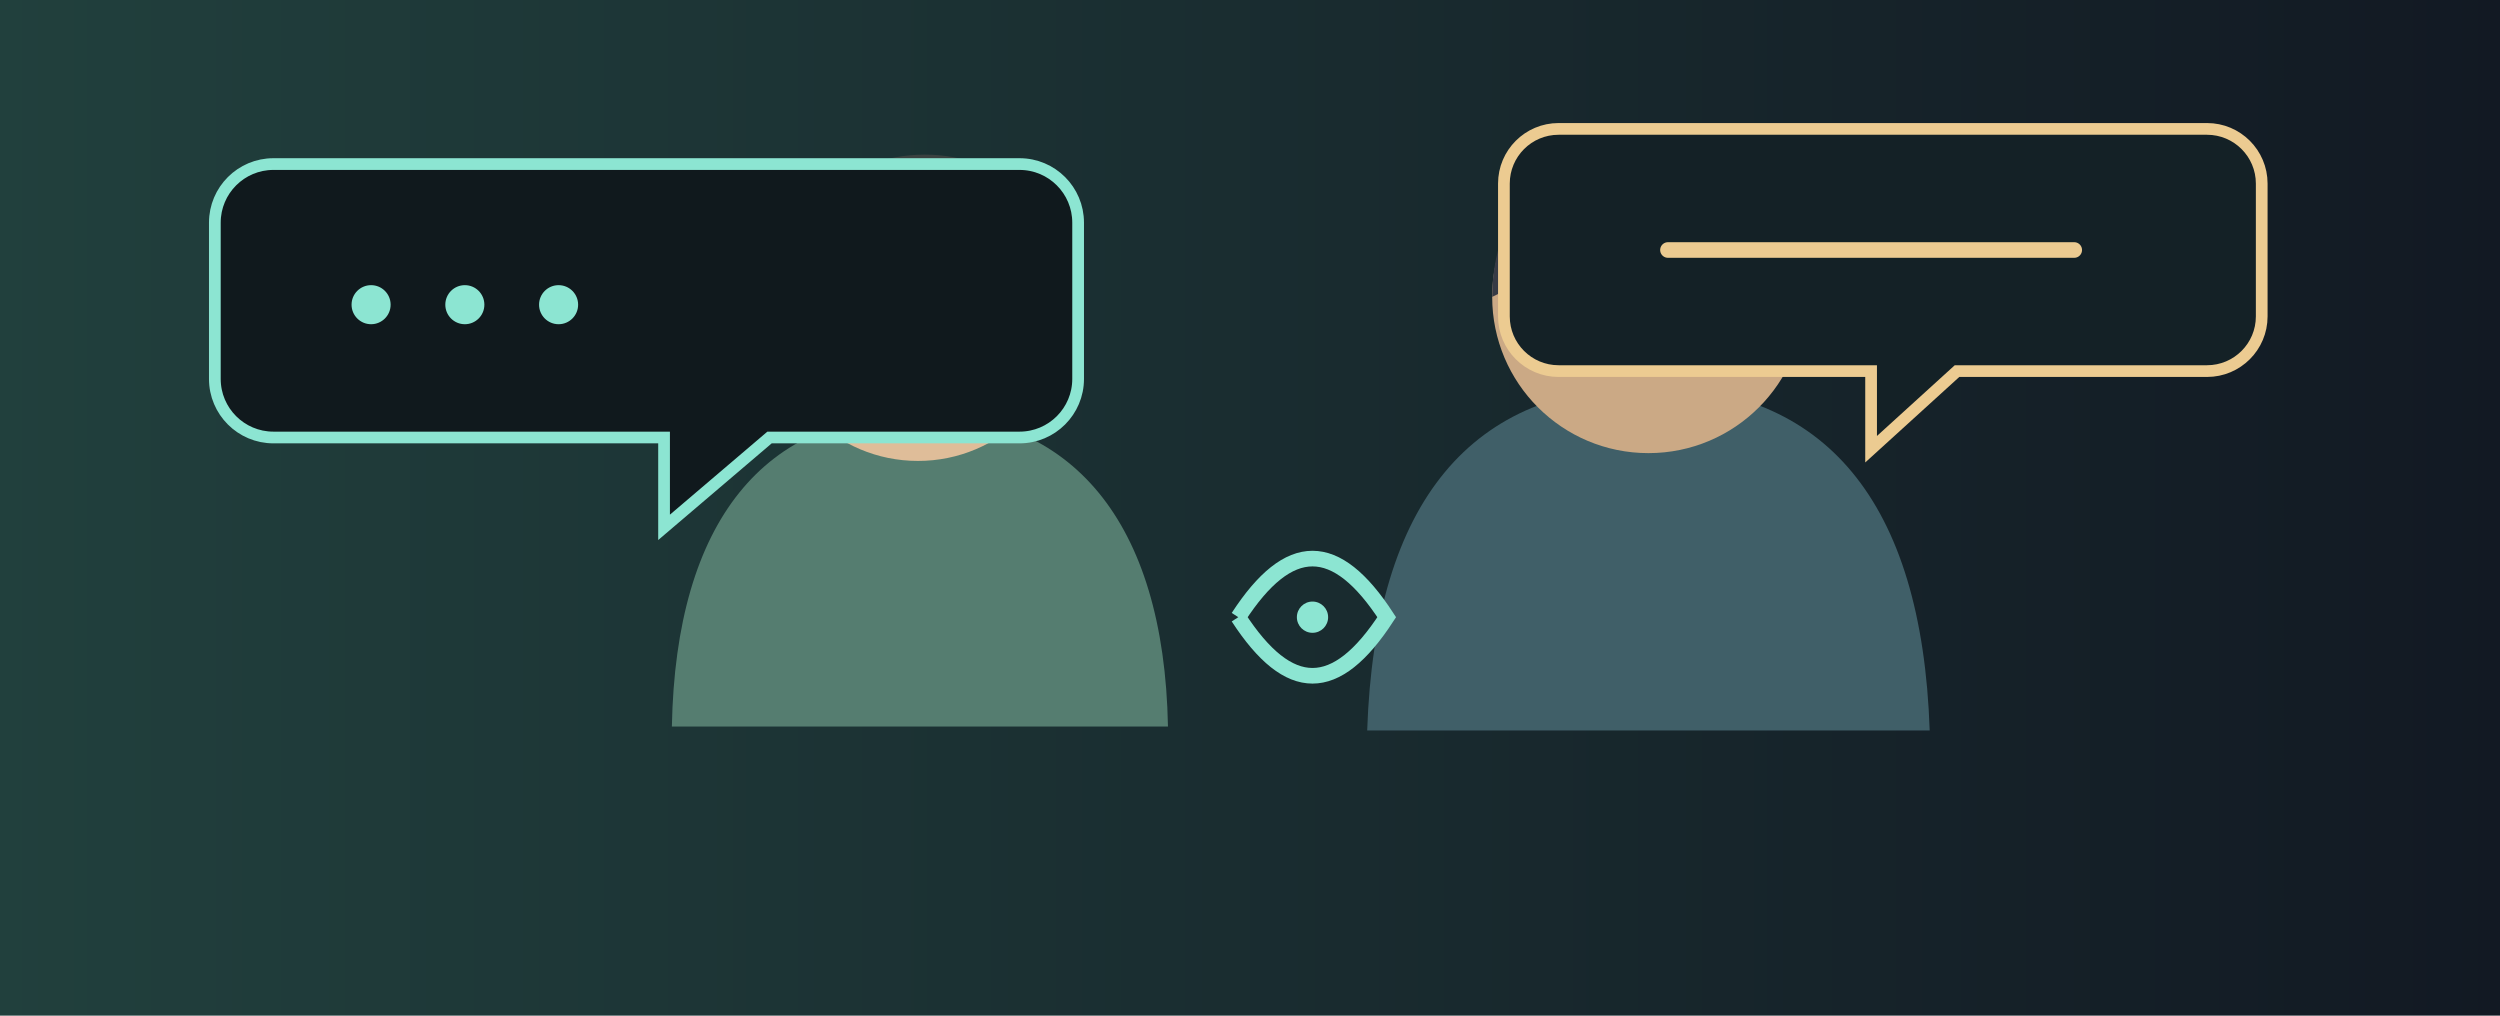
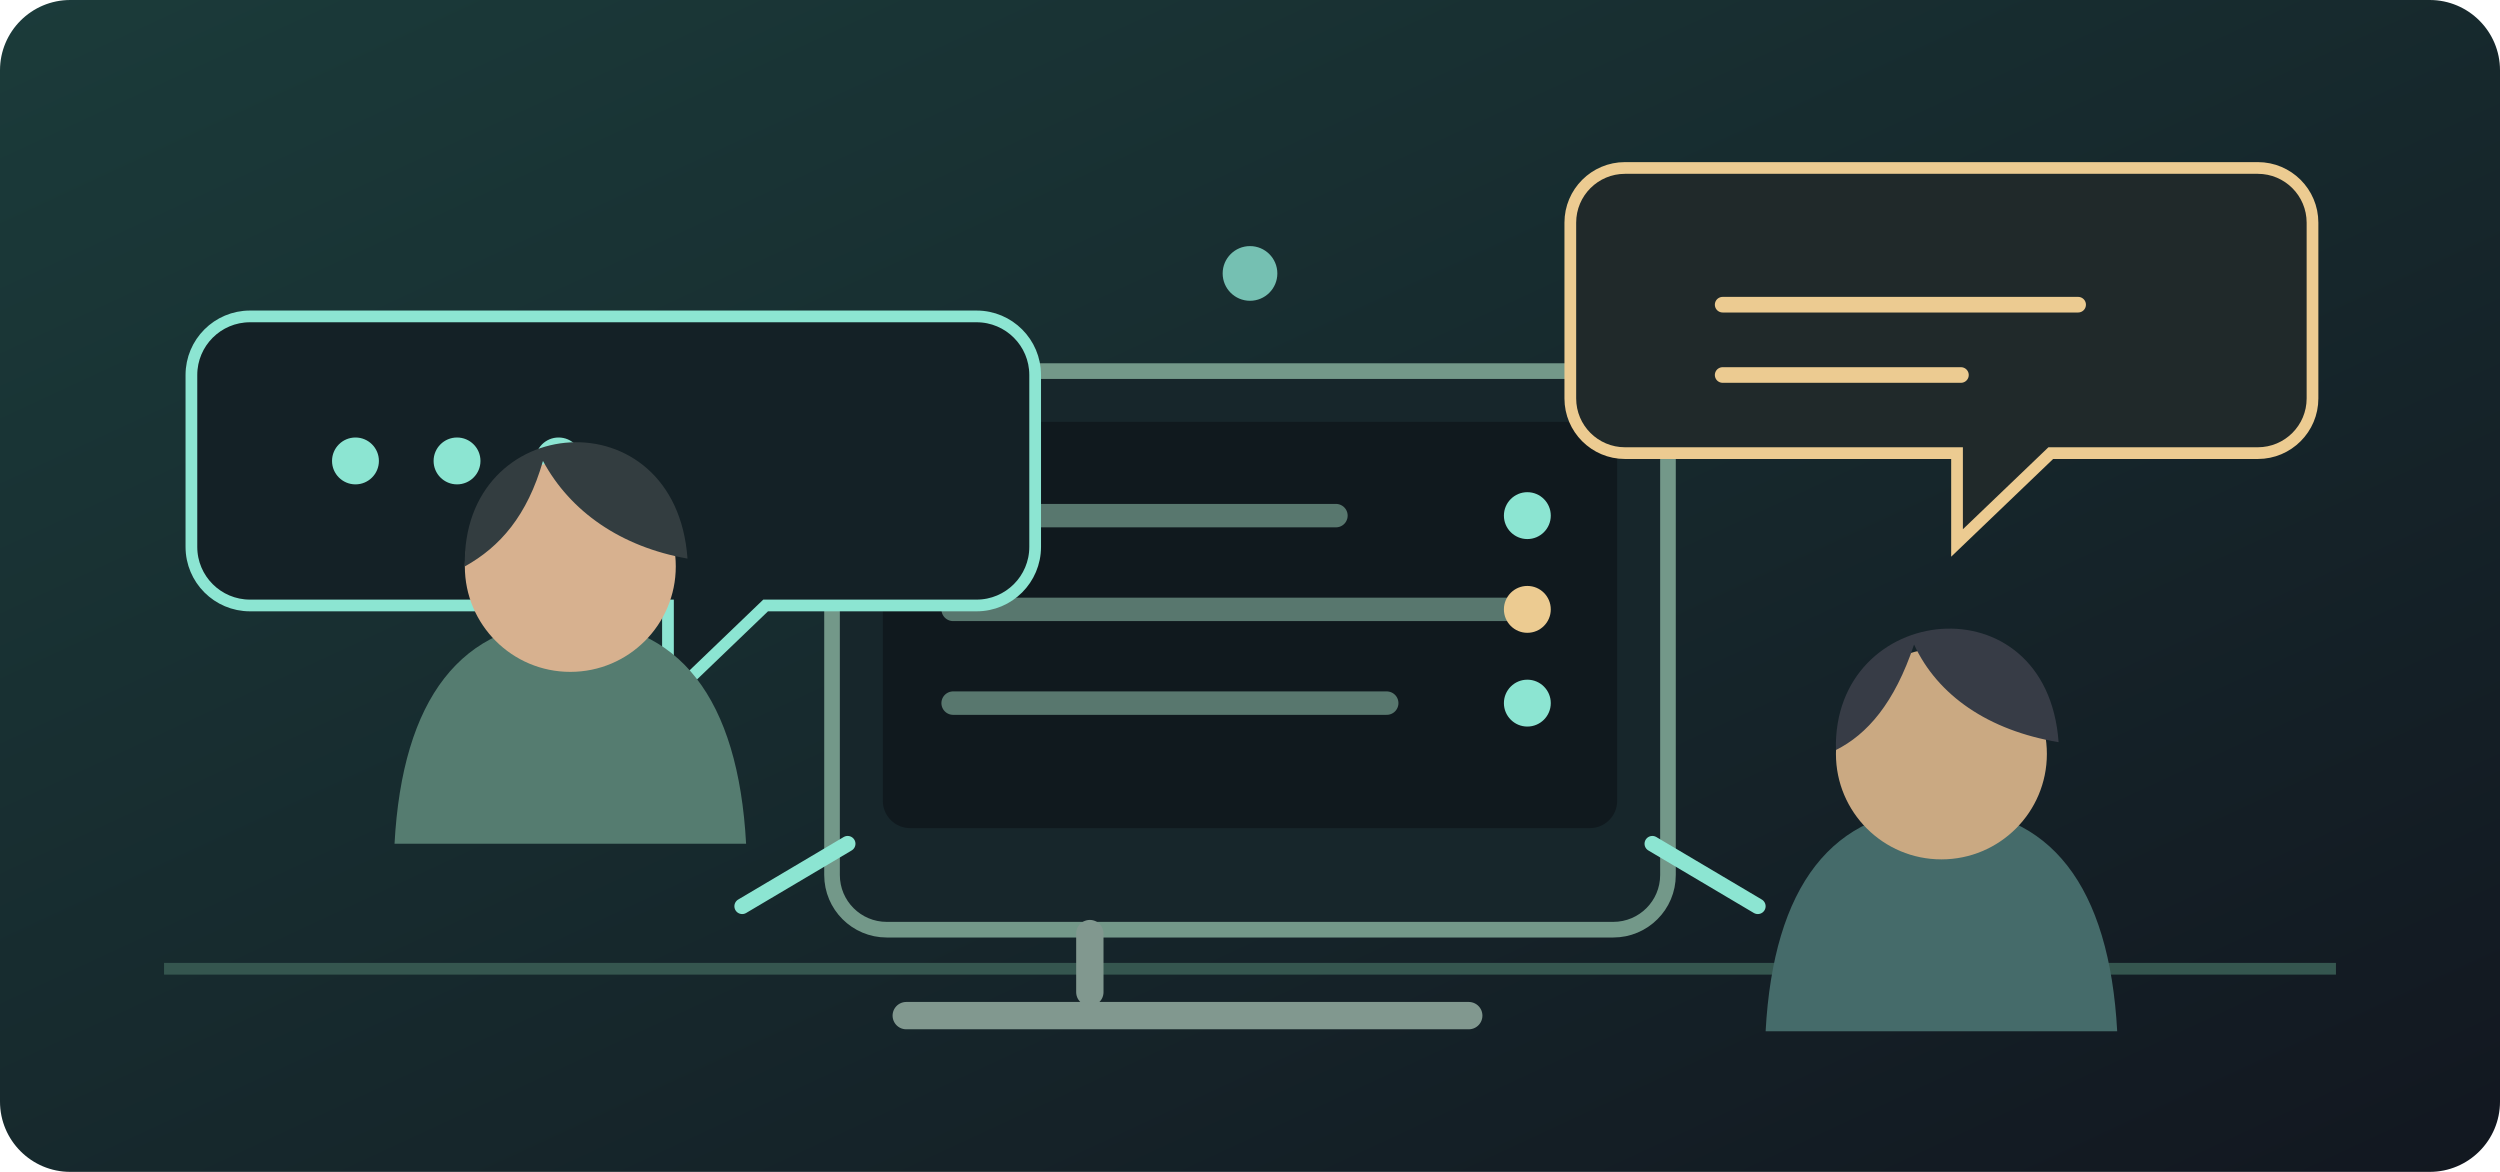
- <svg xmlns="http://www.w3.org/2000/svg" viewBox="0 0 640 260">
+ <svg xmlns="http://www.w3.org/2000/svg" viewBox="0 0 640 300" role="img" aria-labelledby="title desc">
  <defs>
-     <linearGradient id="a">
-       <stop stop-color="#21403d" />
-       <stop offset="1" stop-color="#121923" />
+     <linearGradient id="bg" x2="1" y2="1">
+       <stop stop-color="#1b3b3a" />
+       <stop offset="1" stop-color="#121720" />
    </linearGradient>
  </defs>
-   <rect width="640" height="260" fill="url(#a)" />
-   <path d="M172 186c1-53 24-80 63-80s63 27 64 80" fill="#557d70" />
-   <circle cx="235" cy="80" r="38" fill="#dfbd99" />
-   <path d="M197 82c-1-54 76-58 78-3-23-3-42-15-51-31-7 18-16 27-27 34" fill="#3a4140" />
-   <path d="M350 187c2-59 27-88 72-88s70 29 72 88" fill="#405f68" />
-   <circle cx="422" cy="76" r="40" fill="#cba985" />
-   <path d="M382 76c0-53 82-64 84-2-27-2-45-14-55-33-5 19-16 29-29 35" fill="#373b45" />
-   <path d="M70 42h191a15 15 0 0115 15v40a15 15 0 01-15 15h-64l-27 23v-23H70a15 15 0 01-15-15V57a15 15 0 0115-15" fill="#10191d" stroke="#8ce5d2" stroke-width="3" />
-   <circle cx="95" cy="78" r="5" fill="#8ce5d2" />
-   <circle cx="119" cy="78" r="5" fill="#8ce5d2" />
-   <circle cx="143" cy="78" r="5" fill="#8ce5d2" />
-   <path d="M399 33h166a14 14 0 0114 14v34a14 14 0 01-14 14h-64l-22 20V95h-80a14 14 0 01-14-14V47a14 14 0 0114-14" fill="#142126" stroke="#eccb91" stroke-width="3" />
-   <path d="M427 64h104" stroke="#eccb91" stroke-width="4" stroke-linecap="round" />
-   <path d="M317 158c13-20 25-20 38 0-13 20-25 20-38 0" fill="none" stroke="#8ce5d2" stroke-width="4" />
-   <circle cx="336" cy="158" r="4" fill="#8ce5d2" />
+   <rect width="640" height="300" rx="18" fill="url(#bg)" />
+   <path d="M42 248h556" stroke="#35564f" stroke-width="3" />
+   <rect x="213" y="95" width="214" height="143" rx="14" fill="#17262b" stroke="#739889" stroke-width="4" />
+   <rect x="226" y="108" width="188" height="104" rx="7" fill="#10191e" />
+   <path d="M244 132h98m-98 24h144m-144 24h111" stroke="#58776e" stroke-width="6" stroke-linecap="round" />
+   <circle cx="391" cy="132" r="6" fill="#8ce5d2" />
+   <circle cx="391" cy="156" r="6" fill="#eccb91" />
+   <circle cx="391" cy="180" r="6" fill="#8ce5d2" />
+   <path d="M279 239v15m-47 6h144" stroke="#81988f" stroke-width="7" stroke-linecap="round" />
+   <path d="M64 81h186a15 15 0 0 1 15 15v44a15 15 0 0 1-15 15h-54l-25 24v-24H64a15 15 0 0 1-15-15V96a15 15 0 0 1 15-15" fill="#142126" stroke="#8ce5d2" stroke-width="3" />
+   <circle cx="91" cy="118" r="6" fill="#8ce5d2" />
+   <circle cx="117" cy="118" r="6" fill="#8ce5d2" />
+   <circle cx="143" cy="118" r="6" fill="#8ce5d2" />
+   <path d="M416 43h162a14 14 0 0 1 14 14v45a14 14 0 0 1-14 14h-53l-24 23v-23h-85a14 14 0 0 1-14-14V57a14 14 0 0 1 14-14" fill="#20292a" stroke="#eccb91" stroke-width="3" />
+   <path d="M441 78h91m-91 18h61" stroke="#eccb91" stroke-width="4" stroke-linecap="round" />
+   <path d="M101 216c2-37 17-57 45-57s43 20 45 57" fill="#557c70" />
+   <circle cx="146" cy="145" r="27" fill="#d7b18f" />
+   <path d="M119 145c-1-40 54-44 57-2-17-3-30-12-37-25-4 14-11 22-20 27" fill="#333d40" />
+   <path d="M452 264c2-37 17-57 45-57s43 20 45 57" fill="#456b6a" />
+   <circle cx="497" cy="193" r="27" fill="#caa982" />
+   <path d="M470 192c-1-38 54-44 57-2-18-3-31-12-37-25-5 15-12 23-20 27" fill="#373c46" />
+   <path d="M190 232l27-16m233 16-27-16" stroke="#8ce5d2" stroke-width="4" stroke-linecap="round" />
+   <circle cx="320" cy="70" r="7" fill="#8ce5d2" opacity=".8" />
</svg>
